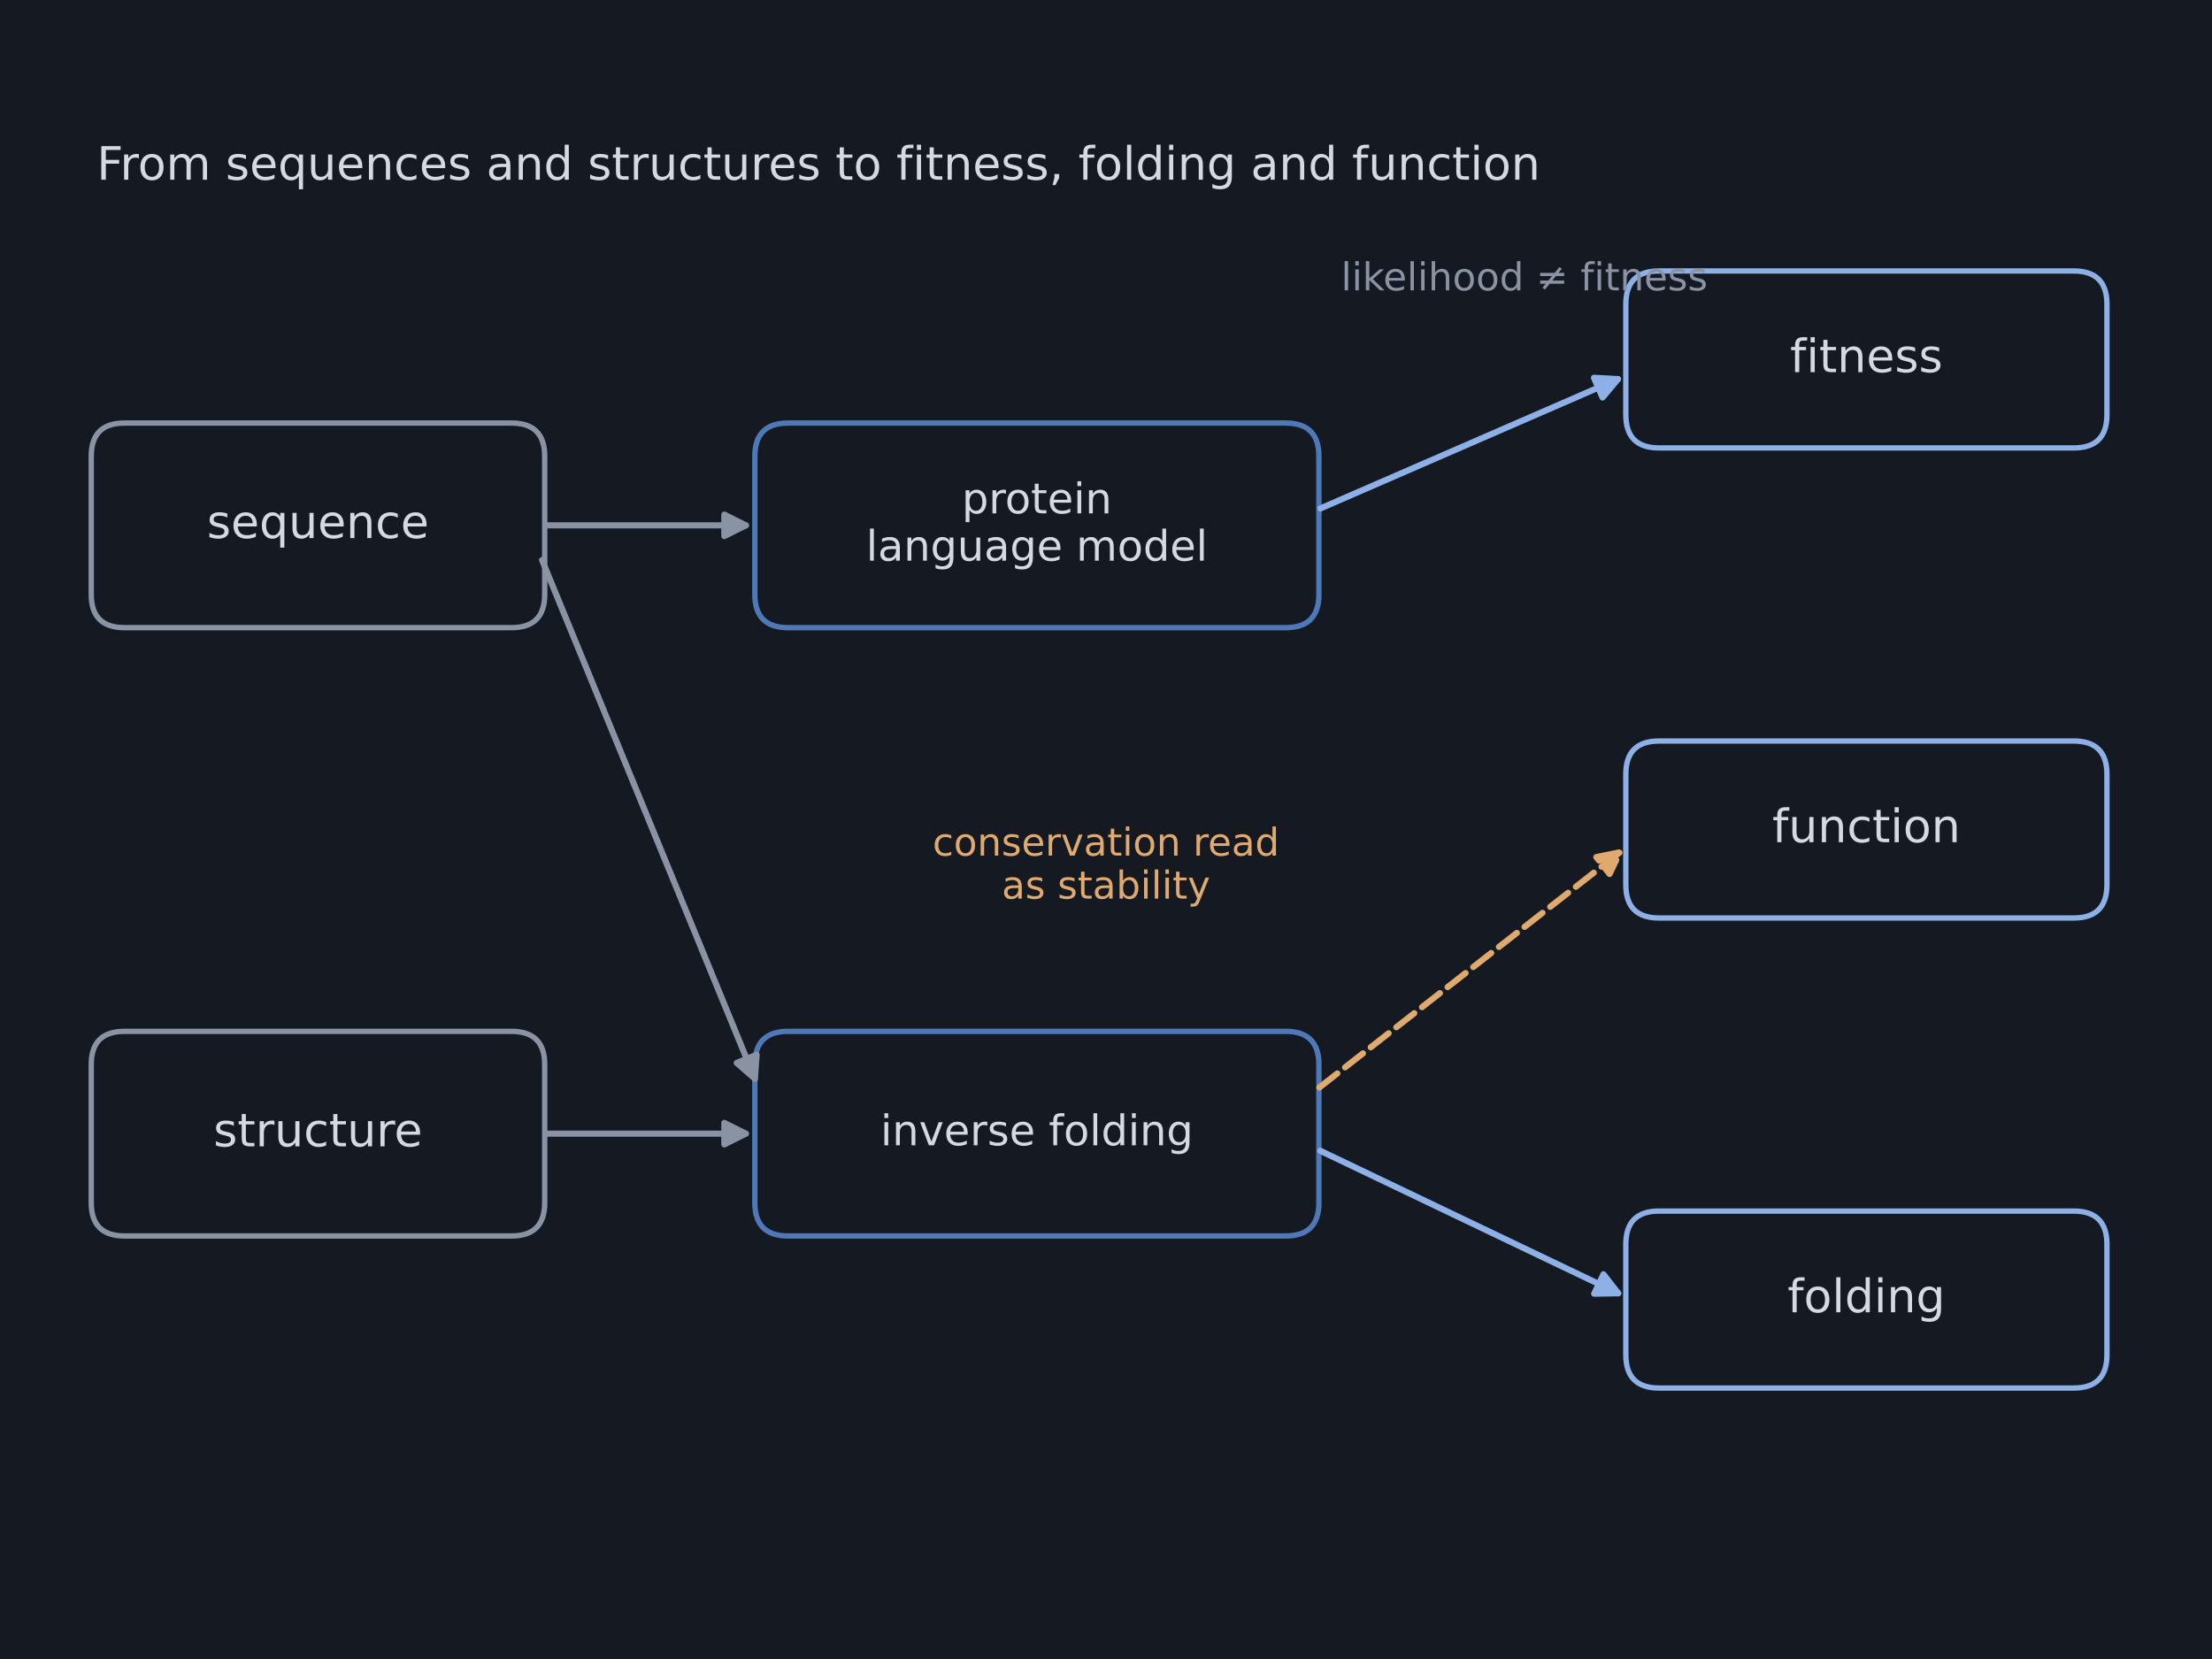
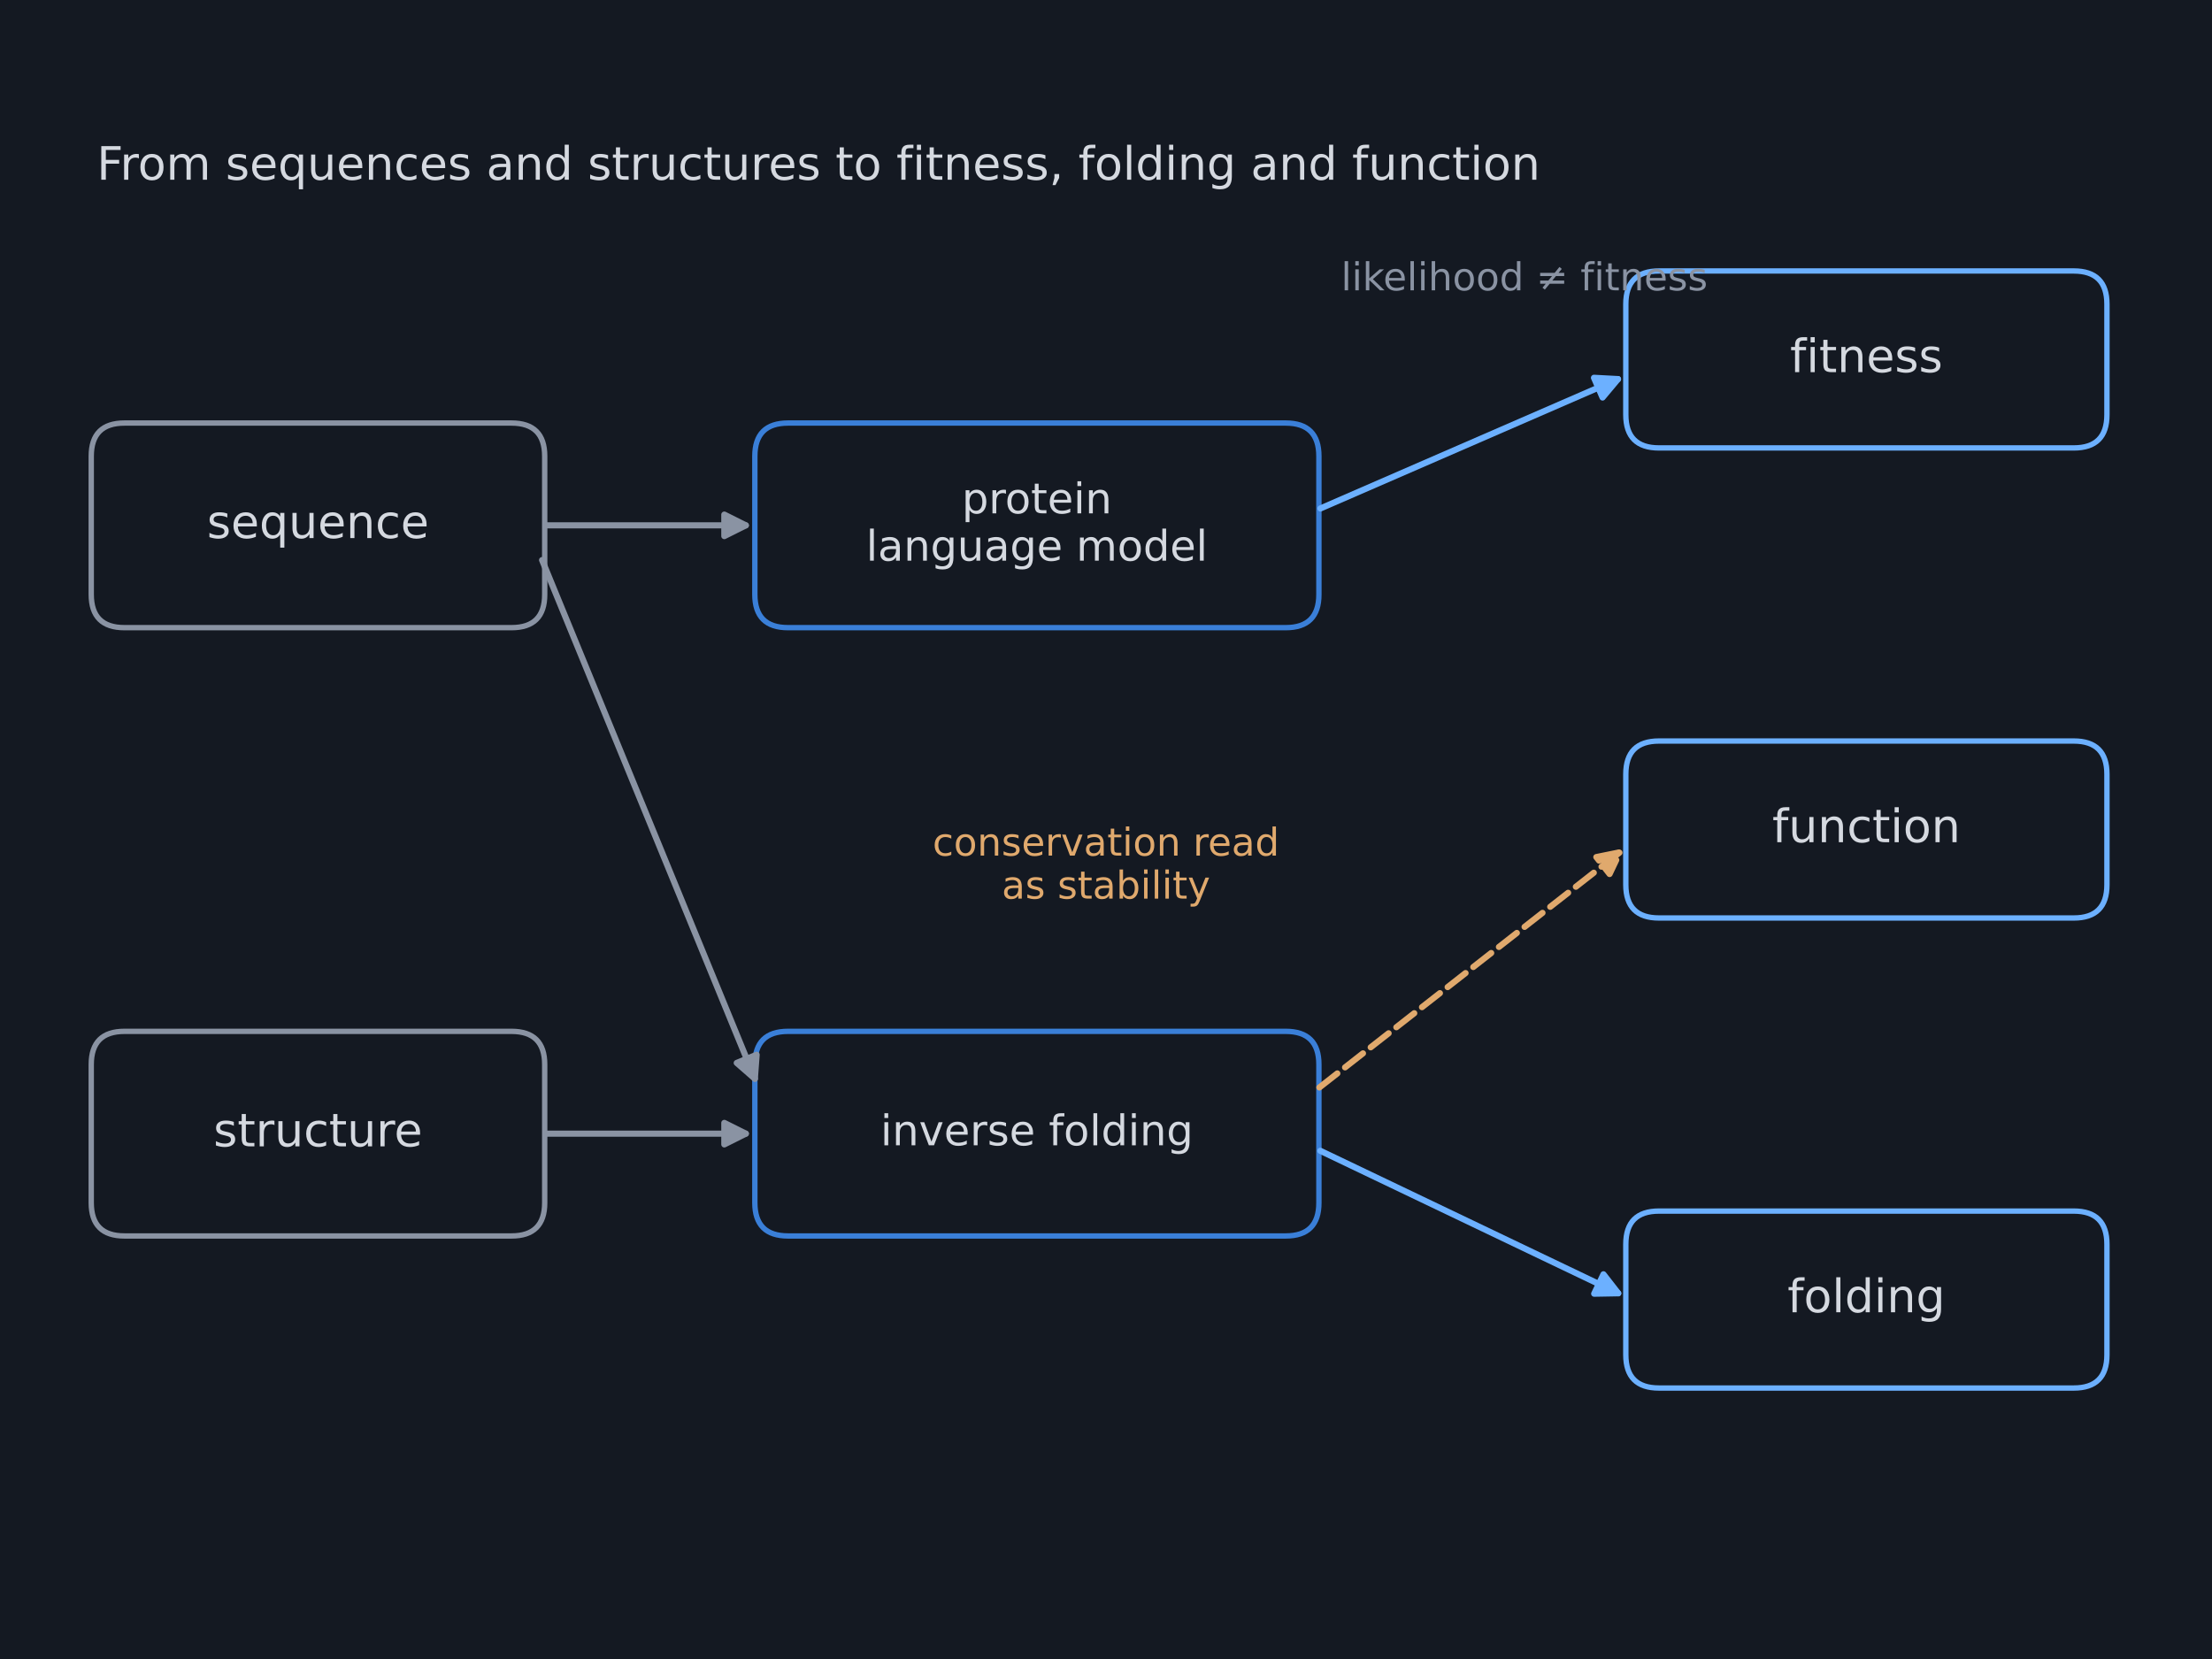
<svg xmlns="http://www.w3.org/2000/svg" xmlns:xlink="http://www.w3.org/1999/xlink" width="576pt" height="432pt" viewBox="0 0 576 432" version="1.1">
  <defs>
    <style type="text/css">*{stroke-linejoin: round; stroke-linecap: butt}</style>
  </defs>
  <g id="figure_1">
    <g id="patch_1">
      <path d="M 0 432  L 576 432  L 576 0  L 0 0  z " style="fill: #141922" />
    </g>
    <g id="axes_1">
      <g id="patch_2">
-         <path d="M 32.4 163.44  L 133.2 163.44  Q 141.84 163.44 141.84 154.8  L 141.84 118.8  Q 141.84 110.16 133.2 110.16  L 32.4 110.16  Q 23.76 110.16 23.76 118.8  L 23.76 154.8  Q 23.76 163.44 32.4 163.44  z " clip-path="url(#p78347d19f6)" style="fill: #141922; stroke: #8a93a3; stroke-width: 1.4; stroke-linejoin: miter" />
+         <path d="M 32.4 163.44  L 133.2 163.44  Q 141.84 163.44 141.84 154.8  L 141.84 118.8  Q 141.84 110.16 133.2 110.16  L 32.4 110.16  Q 23.76 110.16 23.76 118.8  L 23.76 154.8  Q 23.76 163.44 32.4 163.44  z " clip-path="url(#pa9fbb166be)" style="fill: #141922; stroke: #8a93a3; stroke-width: 1.4; stroke-linejoin: miter" />
      </g>
      <g id="patch_3">
-         <path d="M 32.4 321.84  L 133.2 321.84  Q 141.84 321.84 141.84 313.2  L 141.84 277.2  Q 141.84 268.56 133.2 268.56  L 32.4 268.56  Q 23.76 268.56 23.76 277.2  L 23.76 313.2  Q 23.76 321.84 32.4 321.84  z " clip-path="url(#p78347d19f6)" style="fill: #141922; stroke: #8a93a3; stroke-width: 1.4; stroke-linejoin: miter" />
+         <path d="M 32.4 321.84  L 133.2 321.84  Q 141.84 321.84 141.84 313.2  L 141.84 277.2  Q 141.84 268.56 133.2 268.56  L 32.4 268.56  Q 23.76 268.56 23.76 277.2  L 23.76 313.2  Q 23.76 321.84 32.4 321.84  z " clip-path="url(#pa9fbb166be)" style="fill: #141922; stroke: #8a93a3; stroke-width: 1.4; stroke-linejoin: miter" />
      </g>
      <g id="patch_4">
-         <path d="M 205.2 163.44  L 334.8 163.44  Q 343.44 163.44 343.44 154.8  L 343.44 118.8  Q 343.44 110.16 334.8 110.16  L 205.2 110.16  Q 196.56 110.16 196.56 118.8  L 196.56 154.8  Q 196.56 163.44 205.2 163.44  z " clip-path="url(#p78347d19f6)" style="fill: #141922; stroke: #4f78b8; stroke-width: 1.4; stroke-linejoin: miter" />
+         <path d="M 205.2 163.44  L 334.8 163.44  Q 343.44 163.44 343.44 154.8  L 343.44 118.8  Q 343.44 110.16 334.8 110.16  L 205.2 110.16  Q 196.56 110.16 196.56 118.8  L 196.56 154.8  Q 196.56 163.44 205.2 163.44  z " clip-path="url(#pa9fbb166be)" style="fill: #141922; stroke: #3a7fd8; stroke-width: 1.4; stroke-linejoin: miter" />
      </g>
      <g id="patch_5">
-         <path d="M 205.2 321.84  L 334.8 321.84  Q 343.44 321.84 343.44 313.2  L 343.44 277.2  Q 343.44 268.56 334.8 268.56  L 205.2 268.56  Q 196.56 268.56 196.56 277.2  L 196.56 313.2  Q 196.56 321.84 205.2 321.84  z " clip-path="url(#p78347d19f6)" style="fill: #141922; stroke: #4f78b8; stroke-width: 1.4; stroke-linejoin: miter" />
+         <path d="M 205.2 321.84  L 334.8 321.84  Q 343.44 321.84 343.44 313.2  L 343.44 277.2  Q 343.44 268.56 334.8 268.56  L 205.2 268.56  Q 196.56 268.56 196.56 277.2  L 196.56 313.2  Q 196.56 321.84 205.2 321.84  z " clip-path="url(#pa9fbb166be)" style="fill: #141922; stroke: #3a7fd8; stroke-width: 1.4; stroke-linejoin: miter" />
      </g>
      <g id="patch_6">
-         <path d="M 142.4 136.8  Q 169.201 136.8 194.212 136.8  " clip-path="url(#p78347d19f6)" style="fill: none; stroke: #8a93a3; stroke-width: 1.6; stroke-linecap: round" />
-         <path d="M 188.612 134  L 194.212 136.8  L 188.612 139.6  z " clip-path="url(#p78347d19f6)" style="fill: #8a93a3; stroke: #8a93a3; stroke-width: 1.6; stroke-linecap: round" />
+         <path d="M 142.4 136.8  Q 169.201 136.8 194.212 136.8  " clip-path="url(#pa9fbb166be)" style="fill: none; stroke: #8a93a3; stroke-width: 1.6; stroke-linecap: round" />
+         <path d="M 188.612 134  L 194.212 136.8  L 188.612 139.6  z " clip-path="url(#pa9fbb166be)" style="fill: #8a93a3; stroke: #8a93a3; stroke-width: 1.6; stroke-linecap: round" />
      </g>
      <g id="patch_7">
-         <path d="M 142.4 295.2  Q 169.201 295.2 194.212 295.2  " clip-path="url(#p78347d19f6)" style="fill: none; stroke: #8a93a3; stroke-width: 1.6; stroke-linecap: round" />
-         <path d="M 188.612 292.4  L 194.212 295.2  L 188.612 298  z " clip-path="url(#p78347d19f6)" style="fill: #8a93a3; stroke: #8a93a3; stroke-width: 1.6; stroke-linecap: round" />
+         <path d="M 142.4 295.2  Q 169.201 295.2 194.212 295.2  " clip-path="url(#pa9fbb166be)" style="fill: none; stroke: #8a93a3; stroke-width: 1.6; stroke-linecap: round" />
+         <path d="M 188.612 292.4  L 194.212 295.2  L 188.612 298  z " clip-path="url(#pa9fbb166be)" style="fill: #8a93a3; stroke: #8a93a3; stroke-width: 1.6; stroke-linecap: round" />
      </g>
      <g id="patch_8">
-         <path d="M 141.158 145.847  Q 169.2 214.199 196.563 280.897  " clip-path="url(#p78347d19f6)" style="fill: none; stroke: #8a93a3; stroke-width: 1.6; stroke-linecap: round" />
-         <path d="M 197.028 274.654  L 196.563 280.897  L 191.847 276.779  z " clip-path="url(#p78347d19f6)" style="fill: #8a93a3; stroke: #8a93a3; stroke-width: 1.6; stroke-linecap: round" />
+         <path d="M 141.158 145.847  Q 169.2 214.199 196.563 280.897  " clip-path="url(#pa9fbb166be)" style="fill: none; stroke: #8a93a3; stroke-width: 1.6; stroke-linecap: round" />
+         <path d="M 197.028 274.654  L 196.563 280.897  L 191.847 276.779  z " clip-path="url(#pa9fbb166be)" style="fill: #8a93a3; stroke: #8a93a3; stroke-width: 1.6; stroke-linecap: round" />
      </g>
      <g id="patch_9">
-         <path d="M 432 116.64  L 540 116.64  Q 548.64 116.64 548.64 108  L 548.64 79.2  Q 548.64 70.56 540 70.56  L 432 70.56  Q 423.36 70.56 423.36 79.2  L 423.36 108  Q 423.36 116.64 432 116.64  z " clip-path="url(#p78347d19f6)" style="fill: #141922; stroke: #8db0e6; stroke-width: 1.4; stroke-linejoin: miter" />
+         <path d="M 432 116.64  L 540 116.64  Q 548.64 116.64 548.64 108  L 548.64 79.2  Q 548.64 70.56 540 70.56  L 432 70.56  Q 423.36 70.56 423.36 79.2  L 423.36 108  Q 423.36 116.64 432 116.64  z " clip-path="url(#pa9fbb166be)" style="fill: #141922; stroke: #6cb0ff; stroke-width: 1.4; stroke-linejoin: miter" />
      </g>
      <g id="patch_10">
-         <path d="M 432 239.04  L 540 239.04  Q 548.64 239.04 548.64 230.4  L 548.64 201.6  Q 548.64 192.96 540 192.96  L 432 192.96  Q 423.36 192.96 423.36 201.6  L 423.36 230.4  Q 423.36 239.04 432 239.04  z " clip-path="url(#p78347d19f6)" style="fill: #141922; stroke: #8db0e6; stroke-width: 1.4; stroke-linejoin: miter" />
+         <path d="M 432 239.04  L 540 239.04  Q 548.64 239.04 548.64 230.4  L 548.64 201.6  Q 548.64 192.96 540 192.96  L 432 192.96  Q 423.36 192.96 423.36 201.6  L 423.36 230.4  Q 423.36 239.04 432 239.04  z " clip-path="url(#pa9fbb166be)" style="fill: #141922; stroke: #6cb0ff; stroke-width: 1.4; stroke-linejoin: miter" />
      </g>
      <g id="patch_11">
-         <path d="M 432 361.44  L 540 361.44  Q 548.64 361.44 548.64 352.8  L 548.64 324  Q 548.64 315.36 540 315.36  L 432 315.36  Q 423.36 315.36 423.36 324  L 423.36 352.8  Q 423.36 361.44 432 361.44  z " clip-path="url(#p78347d19f6)" style="fill: #141922; stroke: #8db0e6; stroke-width: 1.4; stroke-linejoin: miter" />
+         <path d="M 432 361.44  L 540 361.44  Q 548.64 361.44 548.64 352.8  L 548.64 324  Q 548.64 315.36 540 315.36  L 432 315.36  Q 423.36 315.36 423.36 324  L 423.36 352.8  Q 423.36 361.44 432 361.44  z " clip-path="url(#pa9fbb166be)" style="fill: #141922; stroke: #6cb0ff; stroke-width: 1.4; stroke-linejoin: miter" />
      </g>
      <g id="patch_12">
-         <path d="M 343.832 132.403  Q 383.398 115.201 421.324 98.711  " clip-path="url(#p78347d19f6)" style="fill: none; stroke: #8db0e6; stroke-width: 1.6; stroke-linecap: round" />
-         <path d="M 415.072 98.377  L 421.324 98.711  L 417.304 103.512  z " clip-path="url(#p78347d19f6)" style="fill: #8db0e6; stroke: #8db0e6; stroke-width: 1.6; stroke-linecap: round" />
+         <path d="M 343.832 132.403  Q 383.398 115.201 421.324 98.711  " clip-path="url(#pa9fbb166be)" style="fill: none; stroke: #6cb0ff; stroke-width: 1.6; stroke-linecap: round" />
+         <path d="M 415.072 98.377  L 421.324 98.711  L 417.304 103.512  z " clip-path="url(#pa9fbb166be)" style="fill: #6cb0ff; stroke: #6cb0ff; stroke-width: 1.6; stroke-linecap: round" />
      </g>
      <g id="patch_13">
-         <path d="M 343.807 299.664  Q 383.402 318.601 421.384 336.766  " clip-path="url(#p78347d19f6)" style="fill: none; stroke: #8db0e6; stroke-width: 1.6; stroke-linecap: round" />
-         <path d="M 417.54 331.824  L 421.384 336.766  L 415.124 336.876  z " clip-path="url(#p78347d19f6)" style="fill: #8db0e6; stroke: #8db0e6; stroke-width: 1.6; stroke-linecap: round" />
+         <path d="M 343.807 299.664  Q 383.402 318.601 421.384 336.766  " clip-path="url(#pa9fbb166be)" style="fill: none; stroke: #6cb0ff; stroke-width: 1.6; stroke-linecap: round" />
+         <path d="M 417.54 331.824  L 421.384 336.766  L 415.124 336.876  z " clip-path="url(#pa9fbb166be)" style="fill: #6cb0ff; stroke: #6cb0ff; stroke-width: 1.6; stroke-linecap: round" />
      </g>
      <g id="patch_14">
-         <path d="M 343.574 283.168  Q 383.4 252 421.817 221.934  " clip-path="url(#p78347d19f6)" style="fill: none; stroke-dasharray: 5.92,2.56; stroke-dashoffset: 0; stroke: #e0a96d; stroke-width: 1.6; stroke-linecap: round" />
-         <path d="M 415.682 223.181  L 421.817 221.934  L 419.133 227.591  z " clip-path="url(#p78347d19f6)" style="fill: #e0a96d; stroke-dasharray: 5.92,2.56; stroke-dashoffset: 0; stroke: #e0a96d; stroke-width: 1.6; stroke-linecap: round" />
+         <path d="M 343.574 283.168  Q 383.4 252 421.817 221.934  " clip-path="url(#pa9fbb166be)" style="fill: none; stroke-dasharray: 5.92,2.56; stroke-dashoffset: 0; stroke: #e0a96d; stroke-width: 1.6; stroke-linecap: round" />
+         <path d="M 415.682 223.181  L 421.817 221.934  L 419.133 227.591  z " clip-path="url(#pa9fbb166be)" style="fill: #e0a96d; stroke-dasharray: 5.92,2.56; stroke-dashoffset: 0; stroke: #e0a96d; stroke-width: 1.6; stroke-linecap: round" />
      </g>
      <g id="text_1">
        <g style="fill: #d5d9e0" transform="translate(53.88562 140.1113) scale(0.12 -0.12)">
          <defs>
            <path id="DejaVuSans-73" d="M 2834 3397  L 2834 2853  Q 2591 2978 2328 3040  Q 2066 3103 1784 3103  Q 1356 3103 1142 2972  Q 928 2841 928 2578  Q 928 2378 1081 2264  Q 1234 2150 1697 2047  L 1894 2003  Q 2506 1872 2764 1633  Q 3022 1394 3022 966  Q 3022 478 2636 193  Q 2250 -91 1575 -91  Q 1294 -91 989 -36  Q 684 19 347 128  L 347 722  Q 666 556 975 473  Q 1284 391 1588 391  Q 1994 391 2212 530  Q 2431 669 2431 922  Q 2431 1156 2273 1281  Q 2116 1406 1581 1522  L 1381 1569  Q 847 1681 609 1914  Q 372 2147 372 2553  Q 372 3047 722 3315  Q 1072 3584 1716 3584  Q 2034 3584 2315 3537  Q 2597 3491 2834 3397  z " transform="scale(0.015625)" />
            <path id="DejaVuSans-65" d="M 3597 1894  L 3597 1613  L 953 1613  Q 991 1019 1311 708  Q 1631 397 2203 397  Q 2534 397 2845 478  Q 3156 559 3463 722  L 3463 178  Q 3153 47 2828 -22  Q 2503 -91 2169 -91  Q 1331 -91 842 396  Q 353 884 353 1716  Q 353 2575 817 3079  Q 1281 3584 2069 3584  Q 2775 3584 3186 3129  Q 3597 2675 3597 1894  z M 3022 2063  Q 3016 2534 2758 2815  Q 2500 3097 2075 3097  Q 1594 3097 1305 2825  Q 1016 2553 972 2059  L 3022 2063  z " transform="scale(0.015625)" />
            <path id="DejaVuSans-71" d="M 947 1747  Q 947 1113 1208 752  Q 1469 391 1925 391  Q 2381 391 2643 752  Q 2906 1113 2906 1747  Q 2906 2381 2643 2742  Q 2381 3103 1925 3103  Q 1469 3103 1208 2742  Q 947 2381 947 1747  z M 2906 525  Q 2725 213 2448 61  Q 2172 -91 1784 -91  Q 1150 -91 751 415  Q 353 922 353 1747  Q 353 2572 751 3078  Q 1150 3584 1784 3584  Q 2172 3584 2448 3432  Q 2725 3281 2906 2969  L 2906 3500  L 3481 3500  L 3481 -1331  L 2906 -1331  L 2906 525  z " transform="scale(0.015625)" />
            <path id="DejaVuSans-75" d="M 544 1381  L 544 3500  L 1119 3500  L 1119 1403  Q 1119 906 1312 657  Q 1506 409 1894 409  Q 2359 409 2629 706  Q 2900 1003 2900 1516  L 2900 3500  L 3475 3500  L 3475 0  L 2900 0  L 2900 538  Q 2691 219 2414 64  Q 2138 -91 1772 -91  Q 1169 -91 856 284  Q 544 659 544 1381  z M 1991 3584  L 1991 3584  z " transform="scale(0.015625)" />
            <path id="DejaVuSans-6e" d="M 3513 2113  L 3513 0  L 2938 0  L 2938 2094  Q 2938 2591 2744 2837  Q 2550 3084 2163 3084  Q 1697 3084 1428 2787  Q 1159 2491 1159 1978  L 1159 0  L 581 0  L 581 3500  L 1159 3500  L 1159 2956  Q 1366 3272 1645 3428  Q 1925 3584 2291 3584  Q 2894 3584 3203 3211  Q 3513 2838 3513 2113  z " transform="scale(0.015625)" />
            <path id="DejaVuSans-63" d="M 3122 3366  L 3122 2828  Q 2878 2963 2633 3030  Q 2388 3097 2138 3097  Q 1578 3097 1268 2742  Q 959 2388 959 1747  Q 959 1106 1268 751  Q 1578 397 2138 397  Q 2388 397 2633 464  Q 2878 531 3122 666  L 3122 134  Q 2881 22 2623 -34  Q 2366 -91 2075 -91  Q 1284 -91 818 406  Q 353 903 353 1747  Q 353 2603 823 3093  Q 1294 3584 2113 3584  Q 2378 3584 2631 3529  Q 2884 3475 3122 3366  z " transform="scale(0.015625)" />
          </defs>
          <use xlink:href="#DejaVuSans-73" />
          <use xlink:href="#DejaVuSans-65" transform="translate(52.09961 0)" />
          <use xlink:href="#DejaVuSans-71" transform="translate(113.623 0)" />
          <use xlink:href="#DejaVuSans-75" transform="translate(177.0996 0)" />
          <use xlink:href="#DejaVuSans-65" transform="translate(240.4785 0)" />
          <use xlink:href="#DejaVuSans-6e" transform="translate(302.002 0)" />
          <use xlink:href="#DejaVuSans-63" transform="translate(365.3809 0)" />
          <use xlink:href="#DejaVuSans-65" transform="translate(420.3613 0)" />
        </g>
      </g>
      <g id="text_2">
        <g style="fill: #d5d9e0" transform="translate(55.57594 298.5113) scale(0.12 -0.12)">
          <defs>
            <path id="DejaVuSans-74" d="M 1172 4494  L 1172 3500  L 2356 3500  L 2356 3053  L 1172 3053  L 1172 1153  Q 1172 725 1289 603  Q 1406 481 1766 481  L 2356 481  L 2356 0  L 1766 0  Q 1100 0 847 248  Q 594 497 594 1153  L 594 3053  L 172 3053  L 172 3500  L 594 3500  L 594 4494  L 1172 4494  z " transform="scale(0.015625)" />
            <path id="DejaVuSans-72" d="M 2631 2963  Q 2534 3019 2420 3045  Q 2306 3072 2169 3072  Q 1681 3072 1420 2755  Q 1159 2438 1159 1844  L 1159 0  L 581 0  L 581 3500  L 1159 3500  L 1159 2956  Q 1341 3275 1631 3429  Q 1922 3584 2338 3584  Q 2397 3584 2469 3576  Q 2541 3569 2628 3553  L 2631 2963  z " transform="scale(0.015625)" />
          </defs>
          <use xlink:href="#DejaVuSans-73" />
          <use xlink:href="#DejaVuSans-74" transform="translate(52.09961 0)" />
          <use xlink:href="#DejaVuSans-72" transform="translate(91.30859 0)" />
          <use xlink:href="#DejaVuSans-75" transform="translate(132.4219 0)" />
          <use xlink:href="#DejaVuSans-63" transform="translate(195.8008 0)" />
          <use xlink:href="#DejaVuSans-74" transform="translate(250.7812 0)" />
          <use xlink:href="#DejaVuSans-75" transform="translate(289.9902 0)" />
          <use xlink:href="#DejaVuSans-72" transform="translate(353.3691 0)" />
          <use xlink:href="#DejaVuSans-65" transform="translate(392.2324 0)" />
        </g>
      </g>
      <g id="text_3">
        <g style="fill: #d5d9e0" transform="translate(250.4518 133.6765) scale(0.11 -0.11)">
          <defs>
            <path id="DejaVuSans-70" d="M 1159 525  L 1159 -1331  L 581 -1331  L 581 3500  L 1159 3500  L 1159 2969  Q 1341 3281 1617 3432  Q 1894 3584 2278 3584  Q 2916 3584 3314 3078  Q 3713 2572 3713 1747  Q 3713 922 3314 415  Q 2916 -91 2278 -91  Q 1894 -91 1617 61  Q 1341 213 1159 525  z M 3116 1747  Q 3116 2381 2855 2742  Q 2594 3103 2138 3103  Q 1681 3103 1420 2742  Q 1159 2381 1159 1747  Q 1159 1113 1420 752  Q 1681 391 2138 391  Q 2594 391 2855 752  Q 3116 1113 3116 1747  z " transform="scale(0.015625)" />
            <path id="DejaVuSans-6f" d="M 1959 3097  Q 1497 3097 1228 2736  Q 959 2375 959 1747  Q 959 1119 1226 758  Q 1494 397 1959 397  Q 2419 397 2687 759  Q 2956 1122 2956 1747  Q 2956 2369 2687 2733  Q 2419 3097 1959 3097  z M 1959 3584  Q 2709 3584 3137 3096  Q 3566 2609 3566 1747  Q 3566 888 3137 398  Q 2709 -91 1959 -91  Q 1206 -91 779 398  Q 353 888 353 1747  Q 353 2609 779 3096  Q 1206 3584 1959 3584  z " transform="scale(0.015625)" />
            <path id="DejaVuSans-69" d="M 603 3500  L 1178 3500  L 1178 0  L 603 0  L 603 3500  z M 603 4863  L 1178 4863  L 1178 4134  L 603 4134  L 603 4863  z " transform="scale(0.015625)" />
          </defs>
          <use xlink:href="#DejaVuSans-70" />
          <use xlink:href="#DejaVuSans-72" transform="translate(63.47656 0)" />
          <use xlink:href="#DejaVuSans-6f" transform="translate(102.3398 0)" />
          <use xlink:href="#DejaVuSans-74" transform="translate(163.5215 0)" />
          <use xlink:href="#DejaVuSans-65" transform="translate(202.7305 0)" />
          <use xlink:href="#DejaVuSans-69" transform="translate(264.2539 0)" />
          <use xlink:href="#DejaVuSans-6e" transform="translate(292.0371 0)" />
        </g>
        <g style="fill: #d5d9e0" transform="translate(225.5179 145.9941) scale(0.11 -0.11)">
          <defs>
            <path id="DejaVuSans-6c" d="M 603 4863  L 1178 4863  L 1178 0  L 603 0  L 603 4863  z " transform="scale(0.015625)" />
            <path id="DejaVuSans-61" d="M 2194 1759  Q 1497 1759 1228 1600  Q 959 1441 959 1056  Q 959 750 1161 570  Q 1363 391 1709 391  Q 2188 391 2477 730  Q 2766 1069 2766 1631  L 2766 1759  L 2194 1759  z M 3341 1997  L 3341 0  L 2766 0  L 2766 531  Q 2569 213 2275 61  Q 1981 -91 1556 -91  Q 1019 -91 701 211  Q 384 513 384 1019  Q 384 1609 779 1909  Q 1175 2209 1959 2209  L 2766 2209  L 2766 2266  Q 2766 2663 2505 2880  Q 2244 3097 1772 3097  Q 1472 3097 1187 3025  Q 903 2953 641 2809  L 641 3341  Q 956 3463 1253 3523  Q 1550 3584 1831 3584  Q 2591 3584 2966 3190  Q 3341 2797 3341 1997  z " transform="scale(0.015625)" />
            <path id="DejaVuSans-67" d="M 2906 1791  Q 2906 2416 2648 2759  Q 2391 3103 1925 3103  Q 1463 3103 1205 2759  Q 947 2416 947 1791  Q 947 1169 1205 825  Q 1463 481 1925 481  Q 2391 481 2648 825  Q 2906 1169 2906 1791  z M 3481 434  Q 3481 -459 3084 -895  Q 2688 -1331 1869 -1331  Q 1566 -1331 1297 -1286  Q 1028 -1241 775 -1147  L 775 -588  Q 1028 -725 1275 -790  Q 1522 -856 1778 -856  Q 2344 -856 2625 -561  Q 2906 -266 2906 331  L 2906 616  Q 2728 306 2450 153  Q 2172 0 1784 0  Q 1141 0 747 490  Q 353 981 353 1791  Q 353 2603 747 3093  Q 1141 3584 1784 3584  Q 2172 3584 2450 3431  Q 2728 3278 2906 2969  L 2906 3500  L 3481 3500  L 3481 434  z " transform="scale(0.015625)" />
            <path id="DejaVuSans-20" transform="scale(0.015625)" />
            <path id="DejaVuSans-6d" d="M 3328 2828  Q 3544 3216 3844 3400  Q 4144 3584 4550 3584  Q 5097 3584 5394 3201  Q 5691 2819 5691 2113  L 5691 0  L 5113 0  L 5113 2094  Q 5113 2597 4934 2840  Q 4756 3084 4391 3084  Q 3944 3084 3684 2787  Q 3425 2491 3425 1978  L 3425 0  L 2847 0  L 2847 2094  Q 2847 2600 2669 2842  Q 2491 3084 2119 3084  Q 1678 3084 1418 2786  Q 1159 2488 1159 1978  L 1159 0  L 581 0  L 581 3500  L 1159 3500  L 1159 2956  Q 1356 3278 1631 3431  Q 1906 3584 2284 3584  Q 2666 3584 2933 3390  Q 3200 3197 3328 2828  z " transform="scale(0.015625)" />
            <path id="DejaVuSans-64" d="M 2906 2969  L 2906 4863  L 3481 4863  L 3481 0  L 2906 0  L 2906 525  Q 2725 213 2448 61  Q 2172 -91 1784 -91  Q 1150 -91 751 415  Q 353 922 353 1747  Q 353 2572 751 3078  Q 1150 3584 1784 3584  Q 2172 3584 2448 3432  Q 2725 3281 2906 2969  z M 947 1747  Q 947 1113 1208 752  Q 1469 391 1925 391  Q 2381 391 2643 752  Q 2906 1113 2906 1747  Q 2906 2381 2643 2742  Q 2381 3103 1925 3103  Q 1469 3103 1208 2742  Q 947 2381 947 1747  z " transform="scale(0.015625)" />
          </defs>
          <use xlink:href="#DejaVuSans-6c" />
          <use xlink:href="#DejaVuSans-61" transform="translate(27.7832 0)" />
          <use xlink:href="#DejaVuSans-6e" transform="translate(89.0625 0)" />
          <use xlink:href="#DejaVuSans-67" transform="translate(152.4414 0)" />
          <use xlink:href="#DejaVuSans-75" transform="translate(215.918 0)" />
          <use xlink:href="#DejaVuSans-61" transform="translate(279.2969 0)" />
          <use xlink:href="#DejaVuSans-67" transform="translate(340.5762 0)" />
          <use xlink:href="#DejaVuSans-65" transform="translate(404.0527 0)" />
          <use xlink:href="#DejaVuSans-20" transform="translate(465.5762 0)" />
          <use xlink:href="#DejaVuSans-6d" transform="translate(497.3633 0)" />
          <use xlink:href="#DejaVuSans-6f" transform="translate(594.7754 0)" />
          <use xlink:href="#DejaVuSans-64" transform="translate(655.957 0)" />
          <use xlink:href="#DejaVuSans-65" transform="translate(719.4336 0)" />
          <use xlink:href="#DejaVuSans-6c" transform="translate(780.957 0)" />
        </g>
      </g>
      <g id="text_4">
        <g style="fill: #d5d9e0" transform="translate(229.2622 298.2353) scale(0.11 -0.11)">
          <defs>
            <path id="DejaVuSans-76" d="M 191 3500  L 800 3500  L 1894 563  L 2988 3500  L 3597 3500  L 2284 0  L 1503 0  L 191 3500  z " transform="scale(0.015625)" />
            <path id="DejaVuSans-66" d="M 2375 4863  L 2375 4384  L 1825 4384  Q 1516 4384 1395 4259  Q 1275 4134 1275 3809  L 1275 3500  L 2222 3500  L 2222 3053  L 1275 3053  L 1275 0  L 697 0  L 697 3053  L 147 3053  L 147 3500  L 697 3500  L 697 3744  Q 697 4328 969 4595  Q 1241 4863 1831 4863  L 2375 4863  z " transform="scale(0.015625)" />
          </defs>
          <use xlink:href="#DejaVuSans-69" />
          <use xlink:href="#DejaVuSans-6e" transform="translate(27.7832 0)" />
          <use xlink:href="#DejaVuSans-76" transform="translate(91.16211 0)" />
          <use xlink:href="#DejaVuSans-65" transform="translate(150.3418 0)" />
          <use xlink:href="#DejaVuSans-72" transform="translate(211.8652 0)" />
          <use xlink:href="#DejaVuSans-73" transform="translate(252.9785 0)" />
          <use xlink:href="#DejaVuSans-65" transform="translate(305.0781 0)" />
          <use xlink:href="#DejaVuSans-20" transform="translate(366.6016 0)" />
          <use xlink:href="#DejaVuSans-66" transform="translate(398.3887 0)" />
          <use xlink:href="#DejaVuSans-6f" transform="translate(433.5938 0)" />
          <use xlink:href="#DejaVuSans-6c" transform="translate(494.7754 0)" />
          <use xlink:href="#DejaVuSans-64" transform="translate(522.5586 0)" />
          <use xlink:href="#DejaVuSans-69" transform="translate(586.0352 0)" />
          <use xlink:href="#DejaVuSans-6e" transform="translate(613.8184 0)" />
          <use xlink:href="#DejaVuSans-67" transform="translate(677.1973 0)" />
        </g>
      </g>
      <g id="text_5">
        <g style="fill: #d5d9e0" transform="translate(466.1231 96.91125) scale(0.12 -0.12)">
          <use xlink:href="#DejaVuSans-66" />
          <use xlink:href="#DejaVuSans-69" transform="translate(35.20508 0)" />
          <use xlink:href="#DejaVuSans-74" transform="translate(62.98828 0)" />
          <use xlink:href="#DejaVuSans-6e" transform="translate(102.1973 0)" />
          <use xlink:href="#DejaVuSans-65" transform="translate(165.5762 0)" />
          <use xlink:href="#DejaVuSans-73" transform="translate(227.0996 0)" />
          <use xlink:href="#DejaVuSans-73" transform="translate(279.1992 0)" />
        </g>
      </g>
      <g id="text_6">
        <g style="fill: #d5d9e0" transform="translate(461.4909 219.3113) scale(0.12 -0.12)">
          <use xlink:href="#DejaVuSans-66" />
          <use xlink:href="#DejaVuSans-75" transform="translate(35.20508 0)" />
          <use xlink:href="#DejaVuSans-6e" transform="translate(98.58398 0)" />
          <use xlink:href="#DejaVuSans-63" transform="translate(161.9629 0)" />
          <use xlink:href="#DejaVuSans-74" transform="translate(216.9434 0)" />
          <use xlink:href="#DejaVuSans-69" transform="translate(256.1523 0)" />
          <use xlink:href="#DejaVuSans-6f" transform="translate(283.9355 0)" />
          <use xlink:href="#DejaVuSans-6e" transform="translate(345.1172 0)" />
        </g>
      </g>
      <g id="text_7">
        <g style="fill: #d5d9e0" transform="translate(465.4622 341.7113) scale(0.12 -0.12)">
          <use xlink:href="#DejaVuSans-66" />
          <use xlink:href="#DejaVuSans-6f" transform="translate(35.20508 0)" />
          <use xlink:href="#DejaVuSans-6c" transform="translate(96.38672 0)" />
          <use xlink:href="#DejaVuSans-64" transform="translate(124.1699 0)" />
          <use xlink:href="#DejaVuSans-69" transform="translate(187.6465 0)" />
          <use xlink:href="#DejaVuSans-6e" transform="translate(215.4297 0)" />
          <use xlink:href="#DejaVuSans-67" transform="translate(278.8086 0)" />
        </g>
      </g>
      <g id="text_8">
        <g style="fill: #8a93a3" transform="translate(349.2 75.6) scale(0.1 -0.1)">
          <defs>
            <path id="DejaVuSans-6b" d="M 581 4863  L 1159 4863  L 1159 1991  L 2875 3500  L 3609 3500  L 1753 1863  L 3688 0  L 2938 0  L 1159 1709  L 1159 0  L 581 0  L 581 4863  z " transform="scale(0.015625)" />
            <path id="DejaVuSans-68" d="M 3513 2113  L 3513 0  L 2938 0  L 2938 2094  Q 2938 2591 2744 2837  Q 2550 3084 2163 3084  Q 1697 3084 1428 2787  Q 1159 2491 1159 1978  L 1159 0  L 581 0  L 581 4863  L 1159 4863  L 1159 2956  Q 1366 3272 1645 3428  Q 1925 3584 2291 3584  Q 2894 3584 3203 3211  Q 3513 2838 3513 2113  z " transform="scale(0.015625)" />
            <path id="DejaVuSans-2260" d="M 678 2906  L 3091 2906  L 3891 3891  L 4281 3572  L 3738 2906  L 4684 2906  L 4684 2381  L 3309 2381  L 2700 1631  L 4684 1631  L 4684 1100  L 2266 1100  L 1459 122  L 1069 441  L 1613 1100  L 678 1100  L 678 1631  L 2047 1631  L 2656 2381  L 678 2381  L 678 2906  z " transform="scale(0.015625)" />
          </defs>
          <use xlink:href="#DejaVuSans-6c" />
          <use xlink:href="#DejaVuSans-69" transform="translate(27.7832 0)" />
          <use xlink:href="#DejaVuSans-6b" transform="translate(55.56641 0)" />
          <use xlink:href="#DejaVuSans-65" transform="translate(109.8516 0)" />
          <use xlink:href="#DejaVuSans-6c" transform="translate(171.375 0)" />
          <use xlink:href="#DejaVuSans-69" transform="translate(199.1582 0)" />
          <use xlink:href="#DejaVuSans-68" transform="translate(226.9414 0)" />
          <use xlink:href="#DejaVuSans-6f" transform="translate(290.3203 0)" />
          <use xlink:href="#DejaVuSans-6f" transform="translate(351.502 0)" />
          <use xlink:href="#DejaVuSans-64" transform="translate(412.6836 0)" />
          <use xlink:href="#DejaVuSans-20" transform="translate(476.1602 0)" />
          <use xlink:href="#DejaVuSans-2260" transform="translate(507.9473 0)" />
          <use xlink:href="#DejaVuSans-20" transform="translate(591.7363 0)" />
          <use xlink:href="#DejaVuSans-66" transform="translate(623.5234 0)" />
          <use xlink:href="#DejaVuSans-69" transform="translate(658.7285 0)" />
          <use xlink:href="#DejaVuSans-74" transform="translate(686.5117 0)" />
          <use xlink:href="#DejaVuSans-6e" transform="translate(725.7207 0)" />
          <use xlink:href="#DejaVuSans-65" transform="translate(789.0996 0)" />
          <use xlink:href="#DejaVuSans-73" transform="translate(850.623 0)" />
          <use xlink:href="#DejaVuSans-73" transform="translate(902.7227 0)" />
        </g>
      </g>
      <g id="text_9">
        <g style="fill: #e0a96d" transform="translate(242.8383 222.8022) scale(0.1 -0.1)">
          <use xlink:href="#DejaVuSans-63" />
          <use xlink:href="#DejaVuSans-6f" transform="translate(54.98047 0)" />
          <use xlink:href="#DejaVuSans-6e" transform="translate(116.1621 0)" />
          <use xlink:href="#DejaVuSans-73" transform="translate(179.541 0)" />
          <use xlink:href="#DejaVuSans-65" transform="translate(231.6406 0)" />
          <use xlink:href="#DejaVuSans-72" transform="translate(293.1641 0)" />
          <use xlink:href="#DejaVuSans-76" transform="translate(334.2773 0)" />
          <use xlink:href="#DejaVuSans-61" transform="translate(393.457 0)" />
          <use xlink:href="#DejaVuSans-74" transform="translate(454.7363 0)" />
          <use xlink:href="#DejaVuSans-69" transform="translate(493.9453 0)" />
          <use xlink:href="#DejaVuSans-6f" transform="translate(521.7285 0)" />
          <use xlink:href="#DejaVuSans-6e" transform="translate(582.9102 0)" />
          <use xlink:href="#DejaVuSans-20" transform="translate(646.2891 0)" />
          <use xlink:href="#DejaVuSans-72" transform="translate(678.0762 0)" />
          <use xlink:href="#DejaVuSans-65" transform="translate(716.9395 0)" />
          <use xlink:href="#DejaVuSans-61" transform="translate(778.4629 0)" />
          <use xlink:href="#DejaVuSans-64" transform="translate(839.7422 0)" />
        </g>
        <g style="fill: #e0a96d" transform="translate(260.8523 234) scale(0.1 -0.1)">
          <defs>
            <path id="DejaVuSans-62" d="M 3116 1747  Q 3116 2381 2855 2742  Q 2594 3103 2138 3103  Q 1681 3103 1420 2742  Q 1159 2381 1159 1747  Q 1159 1113 1420 752  Q 1681 391 2138 391  Q 2594 391 2855 752  Q 3116 1113 3116 1747  z M 1159 2969  Q 1341 3281 1617 3432  Q 1894 3584 2278 3584  Q 2916 3584 3314 3078  Q 3713 2572 3713 1747  Q 3713 922 3314 415  Q 2916 -91 2278 -91  Q 1894 -91 1617 61  Q 1341 213 1159 525  L 1159 0  L 581 0  L 581 4863  L 1159 4863  L 1159 2969  z " transform="scale(0.015625)" />
            <path id="DejaVuSans-79" d="M 2059 -325  Q 1816 -950 1584 -1140  Q 1353 -1331 966 -1331  L 506 -1331  L 506 -850  L 844 -850  Q 1081 -850 1212 -737  Q 1344 -625 1503 -206  L 1606 56  L 191 3500  L 800 3500  L 1894 763  L 2988 3500  L 3597 3500  L 2059 -325  z " transform="scale(0.015625)" />
          </defs>
          <use xlink:href="#DejaVuSans-61" />
          <use xlink:href="#DejaVuSans-73" transform="translate(61.2793 0)" />
          <use xlink:href="#DejaVuSans-20" transform="translate(113.3789 0)" />
          <use xlink:href="#DejaVuSans-73" transform="translate(145.166 0)" />
          <use xlink:href="#DejaVuSans-74" transform="translate(197.2656 0)" />
          <use xlink:href="#DejaVuSans-61" transform="translate(236.4746 0)" />
          <use xlink:href="#DejaVuSans-62" transform="translate(297.7539 0)" />
          <use xlink:href="#DejaVuSans-69" transform="translate(361.2305 0)" />
          <use xlink:href="#DejaVuSans-6c" transform="translate(389.0137 0)" />
          <use xlink:href="#DejaVuSans-69" transform="translate(416.7969 0)" />
          <use xlink:href="#DejaVuSans-74" transform="translate(444.5801 0)" />
          <use xlink:href="#DejaVuSans-79" transform="translate(483.7891 0)" />
        </g>
      </g>
      <g id="text_10">
        <g style="fill: #d5d9e0" transform="translate(25.2 46.8) scale(0.12 -0.12)">
          <defs>
            <path id="DejaVuSans-46" d="M 628 4666  L 3309 4666  L 3309 4134  L 1259 4134  L 1259 2759  L 3109 2759  L 3109 2228  L 1259 2228  L 1259 0  L 628 0  L 628 4666  z " transform="scale(0.015625)" />
            <path id="DejaVuSans-2c" d="M 750 794  L 1409 794  L 1409 256  L 897 -744  L 494 -744  L 750 256  L 750 794  z " transform="scale(0.015625)" />
          </defs>
          <use xlink:href="#DejaVuSans-46" />
          <use xlink:href="#DejaVuSans-72" transform="translate(50.26953 0)" />
          <use xlink:href="#DejaVuSans-6f" transform="translate(89.13281 0)" />
          <use xlink:href="#DejaVuSans-6d" transform="translate(150.3145 0)" />
          <use xlink:href="#DejaVuSans-20" transform="translate(247.7266 0)" />
          <use xlink:href="#DejaVuSans-73" transform="translate(279.5137 0)" />
          <use xlink:href="#DejaVuSans-65" transform="translate(331.6133 0)" />
          <use xlink:href="#DejaVuSans-71" transform="translate(393.1367 0)" />
          <use xlink:href="#DejaVuSans-75" transform="translate(456.6133 0)" />
          <use xlink:href="#DejaVuSans-65" transform="translate(519.9922 0)" />
          <use xlink:href="#DejaVuSans-6e" transform="translate(581.5156 0)" />
          <use xlink:href="#DejaVuSans-63" transform="translate(644.8945 0)" />
          <use xlink:href="#DejaVuSans-65" transform="translate(699.875 0)" />
          <use xlink:href="#DejaVuSans-73" transform="translate(761.3984 0)" />
          <use xlink:href="#DejaVuSans-20" transform="translate(813.498 0)" />
          <use xlink:href="#DejaVuSans-61" transform="translate(845.2852 0)" />
          <use xlink:href="#DejaVuSans-6e" transform="translate(906.5645 0)" />
          <use xlink:href="#DejaVuSans-64" transform="translate(969.9434 0)" />
          <use xlink:href="#DejaVuSans-20" transform="translate(1033.42 0)" />
          <use xlink:href="#DejaVuSans-73" transform="translate(1065.207 0)" />
          <use xlink:href="#DejaVuSans-74" transform="translate(1117.307 0)" />
          <use xlink:href="#DejaVuSans-72" transform="translate(1156.516 0)" />
          <use xlink:href="#DejaVuSans-75" transform="translate(1197.629 0)" />
          <use xlink:href="#DejaVuSans-63" transform="translate(1261.008 0)" />
          <use xlink:href="#DejaVuSans-74" transform="translate(1315.988 0)" />
          <use xlink:href="#DejaVuSans-75" transform="translate(1355.197 0)" />
          <use xlink:href="#DejaVuSans-72" transform="translate(1418.576 0)" />
          <use xlink:href="#DejaVuSans-65" transform="translate(1457.439 0)" />
          <use xlink:href="#DejaVuSans-73" transform="translate(1518.963 0)" />
          <use xlink:href="#DejaVuSans-20" transform="translate(1571.062 0)" />
          <use xlink:href="#DejaVuSans-74" transform="translate(1602.85 0)" />
          <use xlink:href="#DejaVuSans-6f" transform="translate(1642.059 0)" />
          <use xlink:href="#DejaVuSans-20" transform="translate(1703.24 0)" />
          <use xlink:href="#DejaVuSans-66" transform="translate(1735.027 0)" />
          <use xlink:href="#DejaVuSans-69" transform="translate(1770.232 0)" />
          <use xlink:href="#DejaVuSans-74" transform="translate(1798.016 0)" />
          <use xlink:href="#DejaVuSans-6e" transform="translate(1837.225 0)" />
          <use xlink:href="#DejaVuSans-65" transform="translate(1900.604 0)" />
          <use xlink:href="#DejaVuSans-73" transform="translate(1962.127 0)" />
          <use xlink:href="#DejaVuSans-73" transform="translate(2014.227 0)" />
          <use xlink:href="#DejaVuSans-2c" transform="translate(2066.326 0)" />
          <use xlink:href="#DejaVuSans-20" transform="translate(2098.113 0)" />
          <use xlink:href="#DejaVuSans-66" transform="translate(2129.9 0)" />
          <use xlink:href="#DejaVuSans-6f" transform="translate(2165.105 0)" />
          <use xlink:href="#DejaVuSans-6c" transform="translate(2226.287 0)" />
          <use xlink:href="#DejaVuSans-64" transform="translate(2254.07 0)" />
          <use xlink:href="#DejaVuSans-69" transform="translate(2317.547 0)" />
          <use xlink:href="#DejaVuSans-6e" transform="translate(2345.33 0)" />
          <use xlink:href="#DejaVuSans-67" transform="translate(2408.709 0)" />
          <use xlink:href="#DejaVuSans-20" transform="translate(2472.186 0)" />
          <use xlink:href="#DejaVuSans-61" transform="translate(2503.973 0)" />
          <use xlink:href="#DejaVuSans-6e" transform="translate(2565.252 0)" />
          <use xlink:href="#DejaVuSans-64" transform="translate(2628.631 0)" />
          <use xlink:href="#DejaVuSans-20" transform="translate(2692.107 0)" />
          <use xlink:href="#DejaVuSans-66" transform="translate(2723.895 0)" />
          <use xlink:href="#DejaVuSans-75" transform="translate(2759.1 0)" />
          <use xlink:href="#DejaVuSans-6e" transform="translate(2822.479 0)" />
          <use xlink:href="#DejaVuSans-63" transform="translate(2885.857 0)" />
          <use xlink:href="#DejaVuSans-74" transform="translate(2940.838 0)" />
          <use xlink:href="#DejaVuSans-69" transform="translate(2980.047 0)" />
          <use xlink:href="#DejaVuSans-6f" transform="translate(3007.83 0)" />
          <use xlink:href="#DejaVuSans-6e" transform="translate(3069.012 0)" />
        </g>
      </g>
    </g>
  </g>
  <defs>
-     <clipPath id="p78347d19f6">
+     <clipPath id="pa9fbb166be">
      <rect x="0" y="0" width="576" height="432" />
    </clipPath>
  </defs>
</svg>
